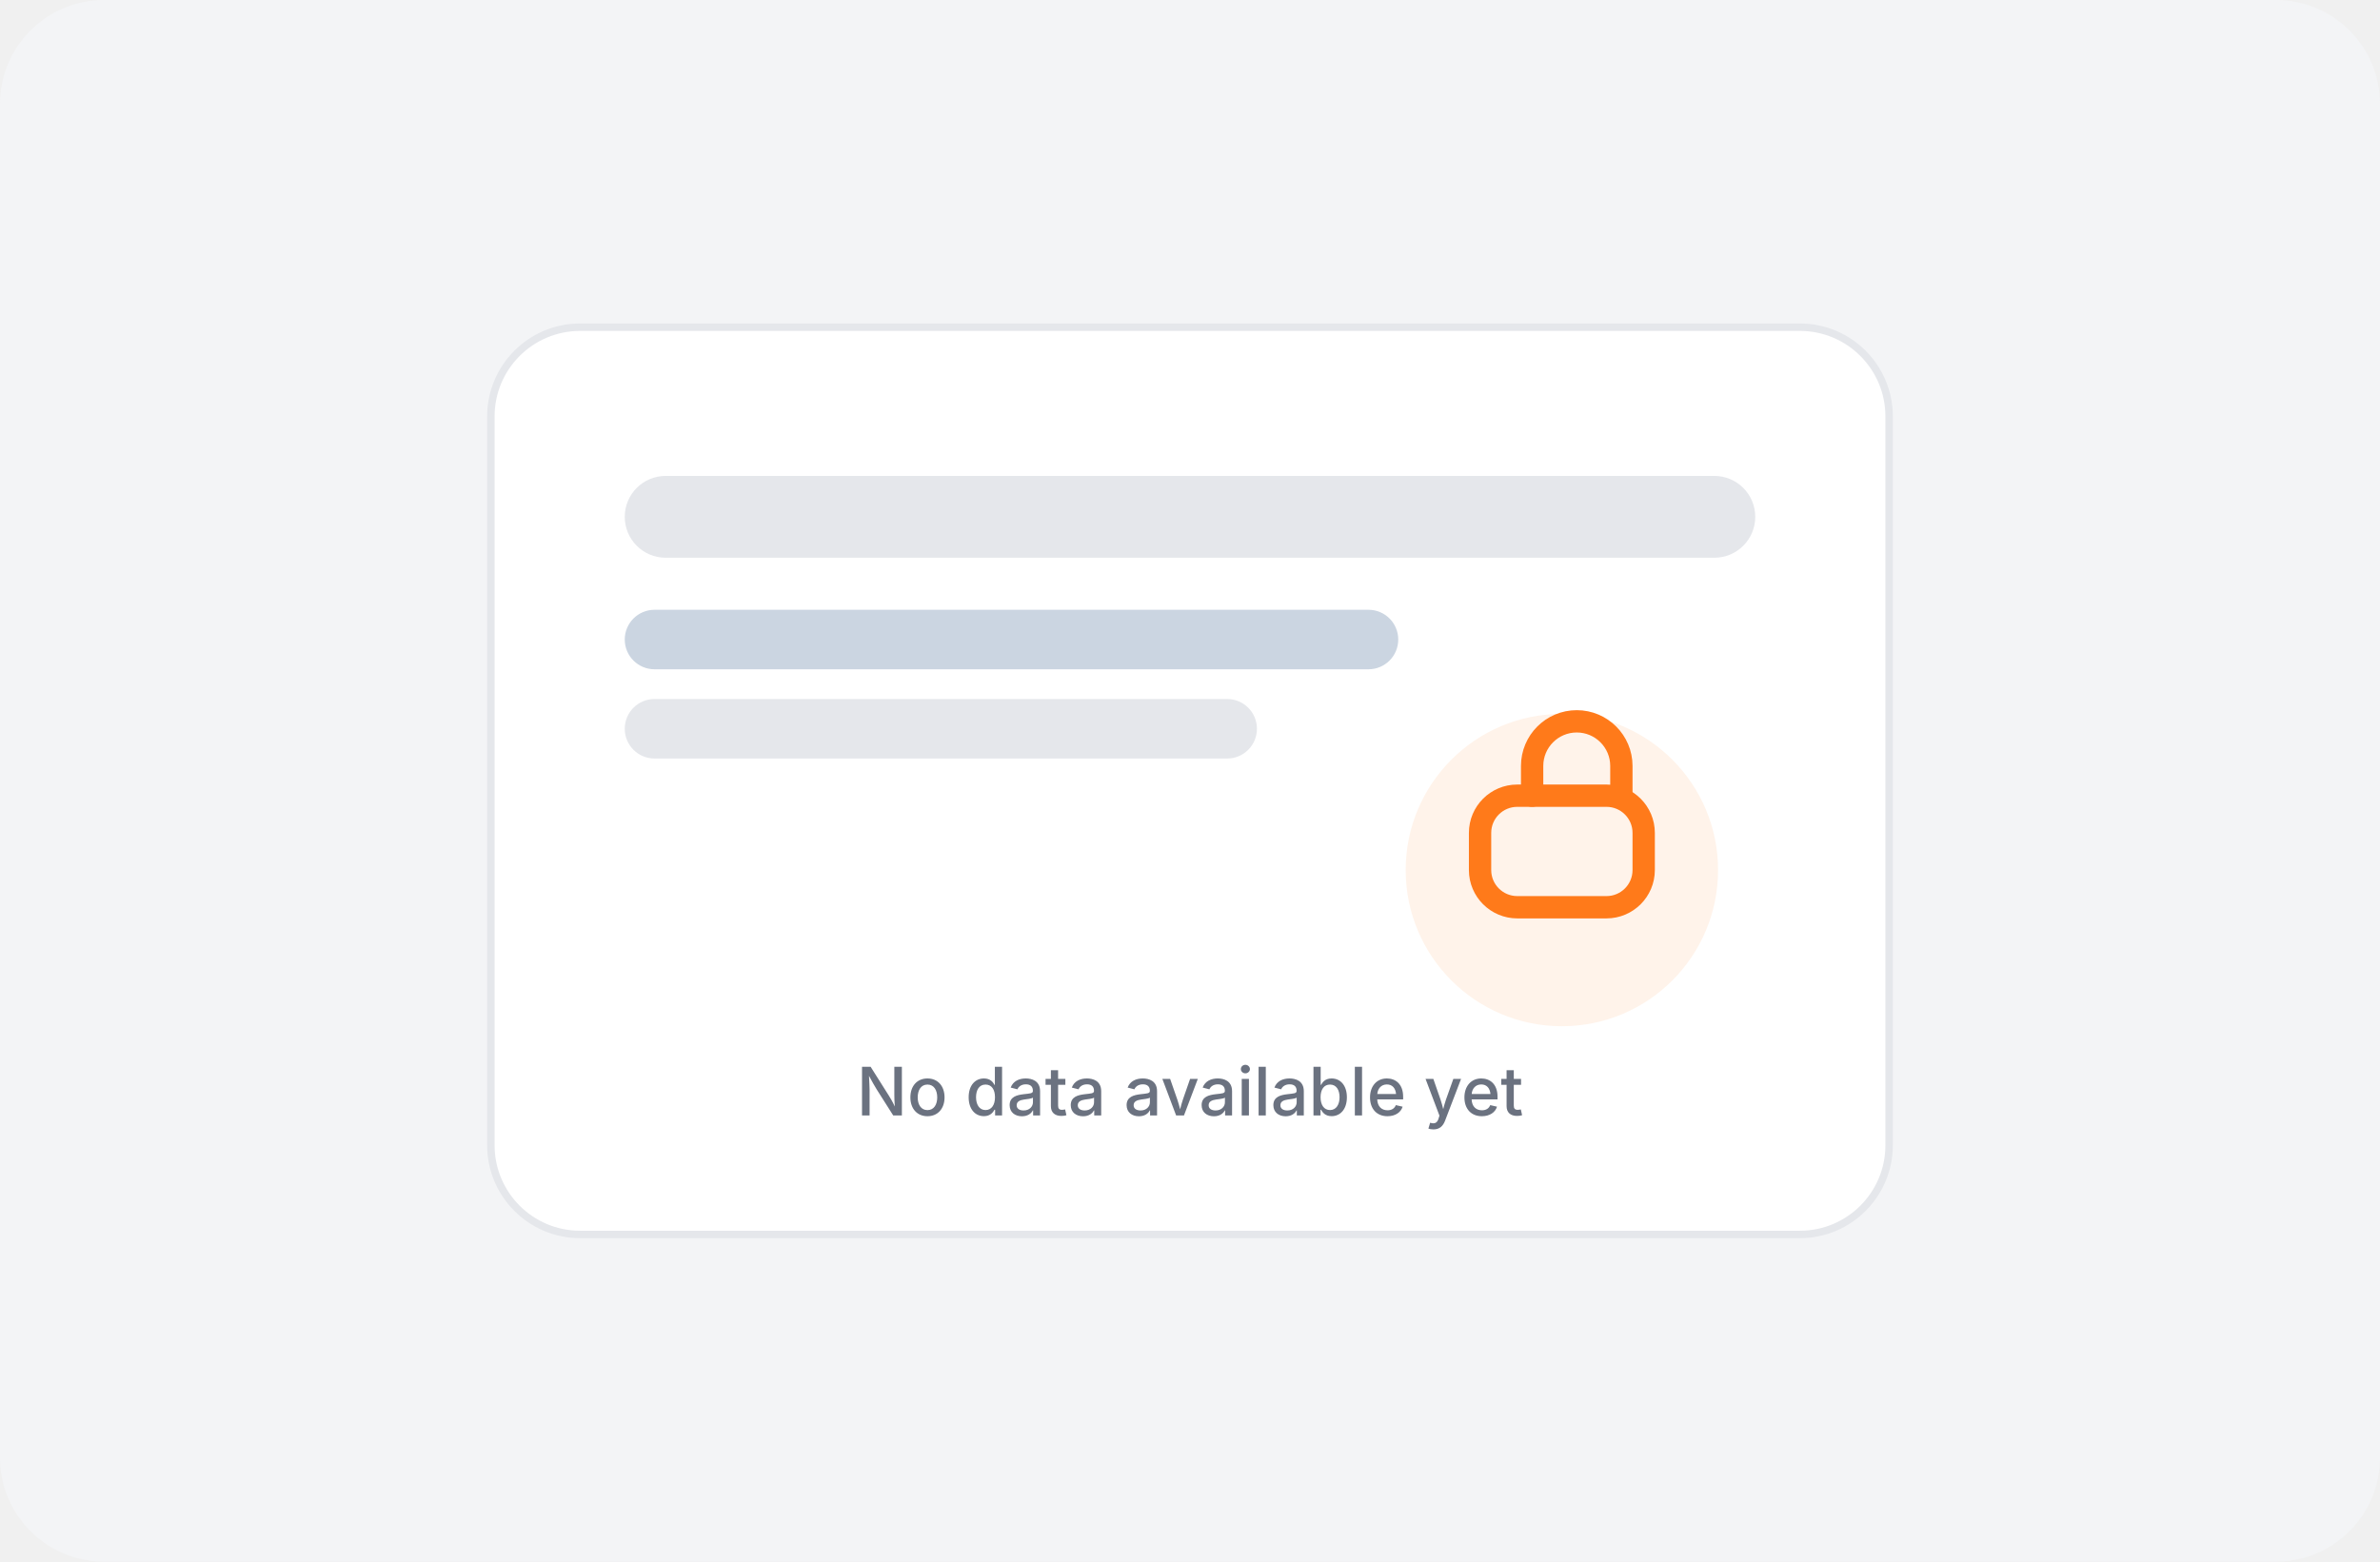
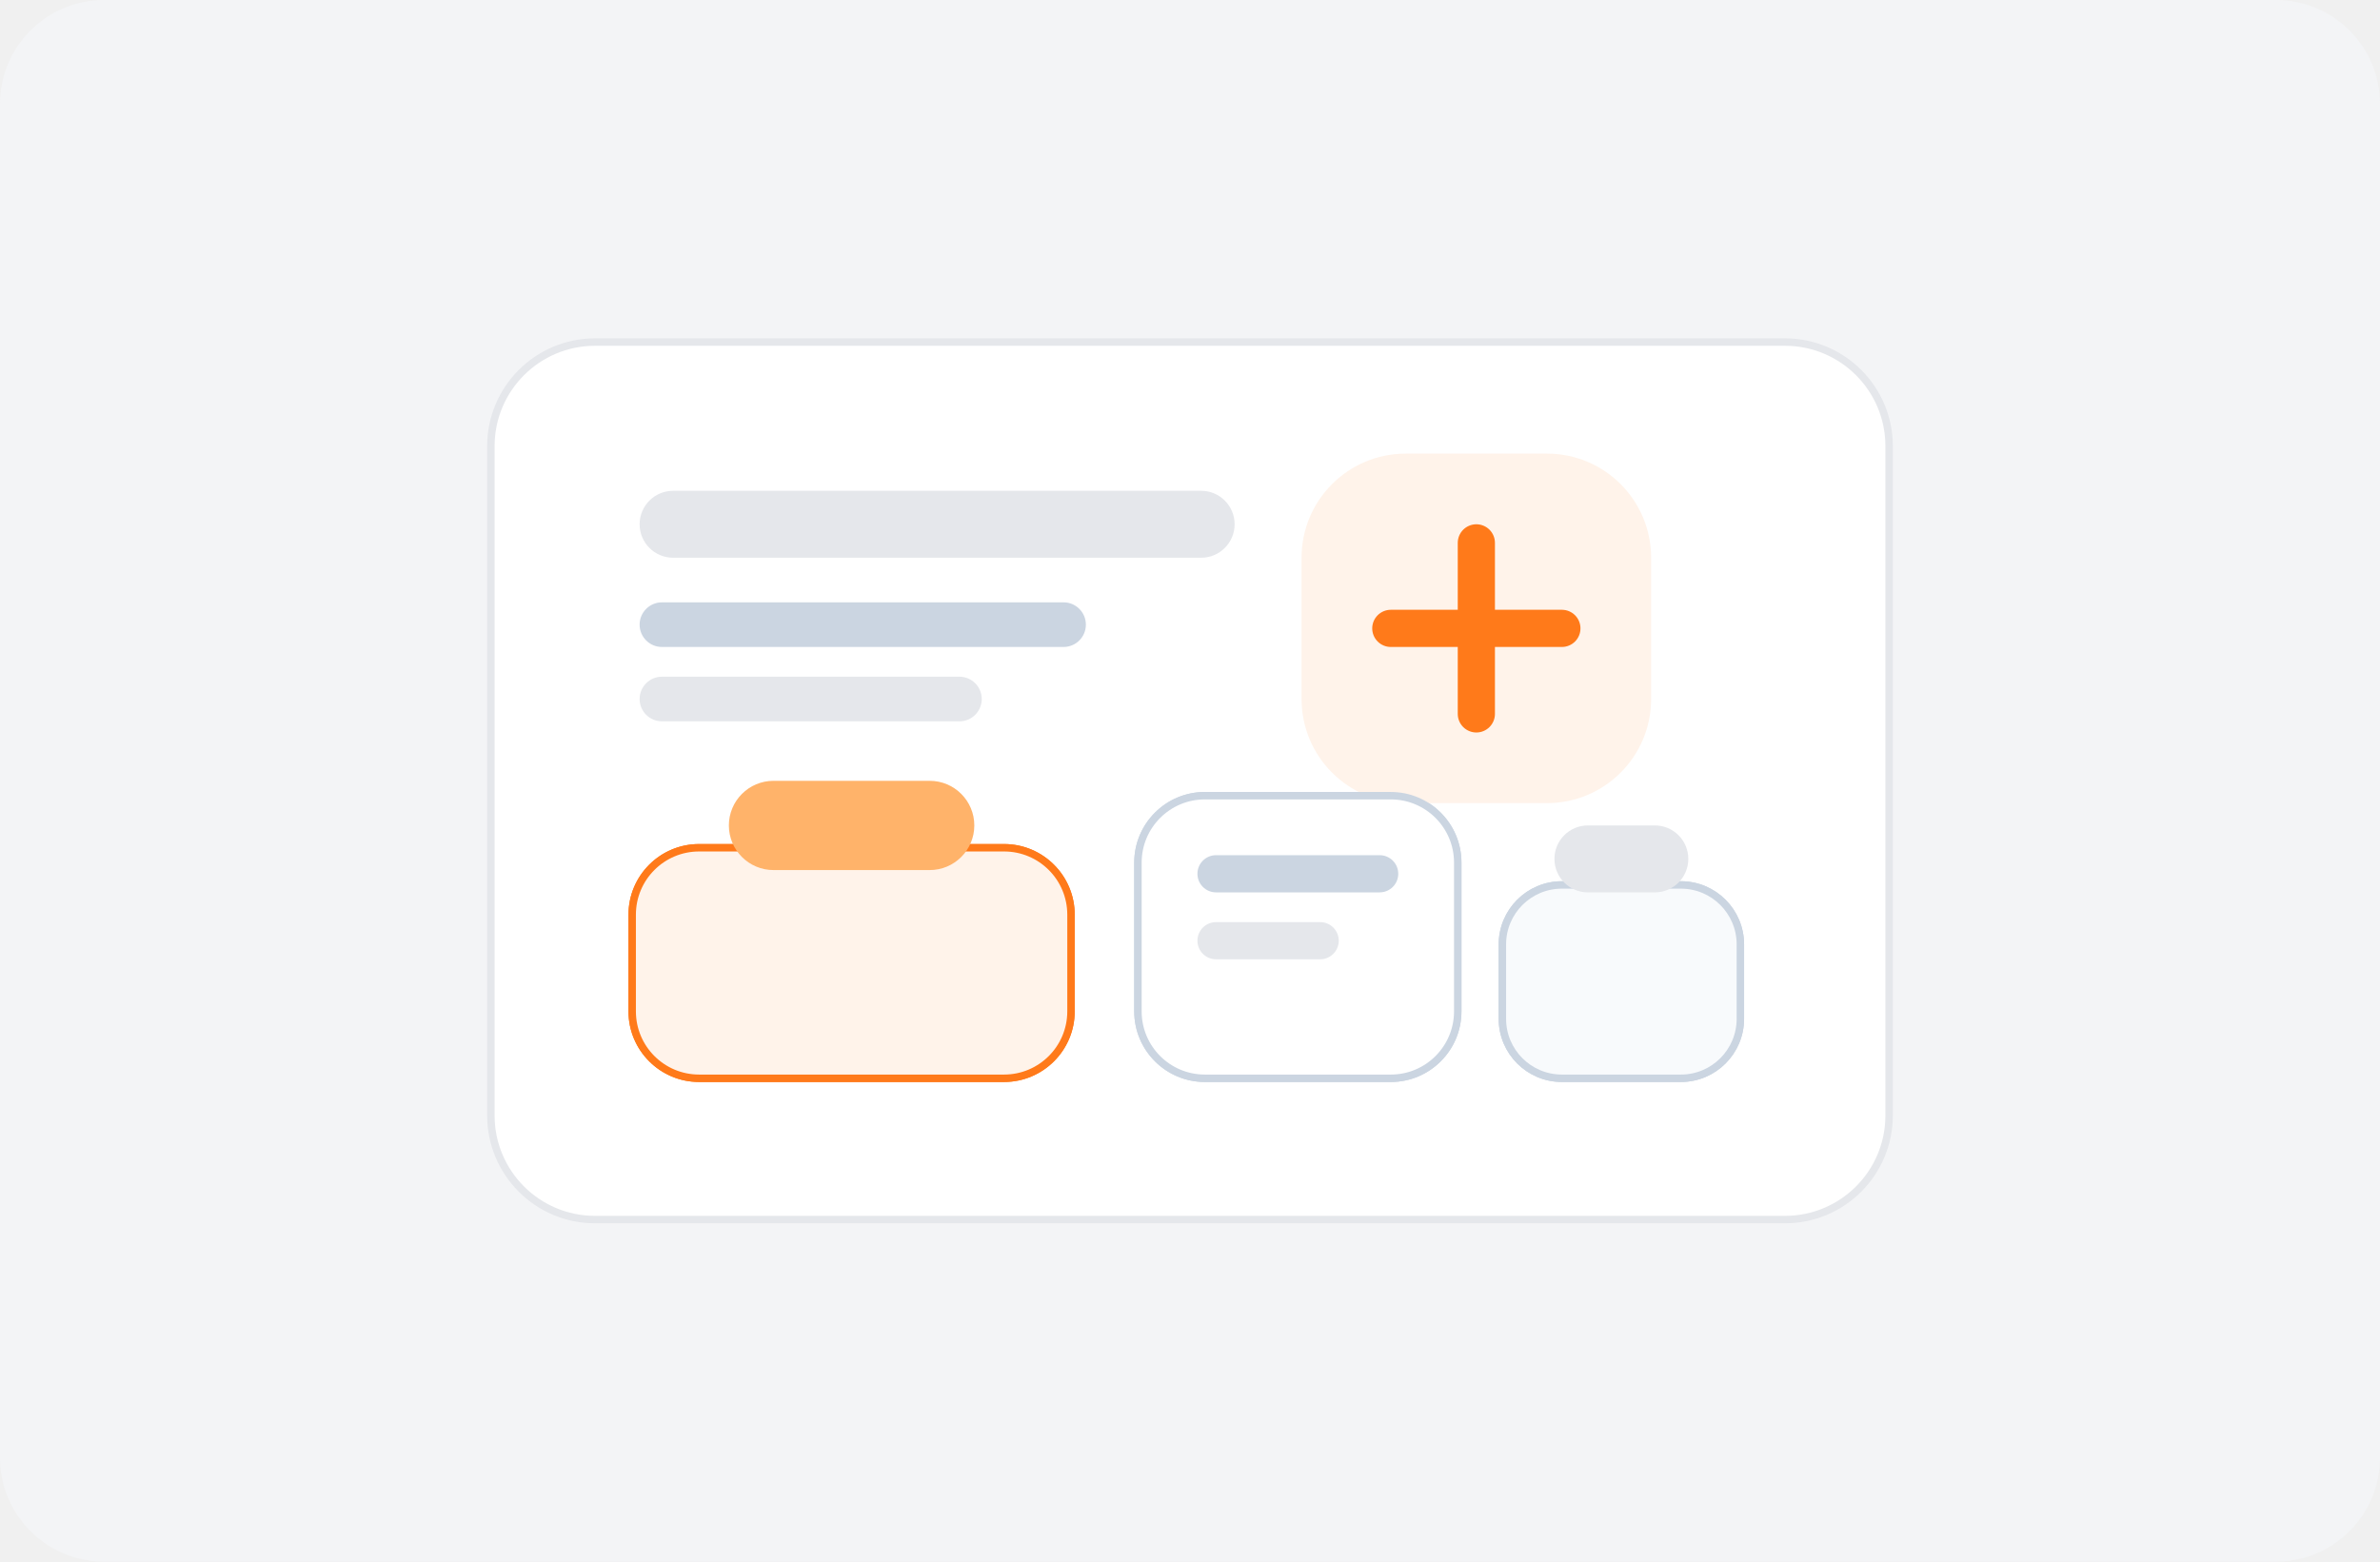
<svg xmlns="http://www.w3.org/2000/svg" width="640" height="420" viewBox="0 0 640 420" fill="none">
  <rect width="640" height="420" rx="28" fill="#F3F4F6" />
-   <rect x="132" y="88" width="376" height="244" rx="24" fill="#FFFFFF" stroke="#E5E7EB" stroke-width="2" />
-   <rect x="168" y="128" width="304" height="22" rx="11" fill="#E5E7EB" />
-   <rect x="168" y="164" width="208" height="16" rx="8" fill="#CBD5E1" />
-   <rect x="168" y="188" width="170" height="16" rx="8" fill="#E5E7EB" />
-   <circle cx="420" cy="234" r="42" fill="#FFF3EA" />
-   <rect x="398" y="214" width="44" height="30" rx="10" stroke="#FF7A1A" stroke-width="6" />
-   <path d="M412 214V206C412 199.373 417.373 194 424 194C430.627 194 436 199.373 436 206V214" stroke="#FF7A1A" stroke-width="6" stroke-linecap="round" />
-   <text x="320" y="300" text-anchor="middle" fill="#6B7280" font-family="Inter, Arial, sans-serif" font-size="18" font-weight="500">No data available yet</text>
+   <rect x="132" y="92" width="376" height="236" rx="28" fill="#FFFFFF" stroke="#E5E7EB" stroke-width="2" />
+   <rect x="172" y="132" width="160" height="18" rx="9" fill="#E5E7EB" />
+   <rect x="172" y="162" width="120" height="12" rx="6" fill="#CBD5E1" />
+   <rect x="172" y="182" width="92" height="12" rx="6" fill="#E5E7EB" />
+   <rect x="170" y="228" width="118" height="62" rx="18" fill="#FFF3EA" stroke="#FF7A1A" stroke-width="2" />
+   <rect x="306" y="214" width="86" height="76" rx="18" fill="#FFFFFF" stroke="#CBD5E1" stroke-width="2" />
+   <rect x="404" y="238" width="64" height="52" rx="16" fill="#F8FAFC" stroke="#CBD5E1" stroke-width="2" />
+   <g>
+     <rect x="350" y="122" width="94" height="94" rx="28" fill="#FFF3EA" />
+     <path d="M397 146V192M374 169H420" stroke="#FF7A1A" stroke-width="10" stroke-linecap="round" />
+     <animateTransform attributeName="transform" type="translate" values="0 0; 0 -8; 0 0" dur="3.4s" repeatCount="indefinite" />
+   </g>
+   <g>
+     <animateTransform attributeName="transform" type="translate" values="0 0; 0 10; 0 0" dur="4.6s" repeatCount="indefinite" />
+     <animate attributeName="opacity" values="0.88;1;0.88" dur="4.6s" repeatCount="indefinite" />
+     <rect x="170" y="228" width="118" height="62" rx="18" fill="#FFF3EA" stroke="#FF7A1A" stroke-width="2" />
+     <rect x="196" y="210" width="66" height="24" rx="12" fill="#FFB36A" />
+   </g>
+   <g>
+     <animateTransform attributeName="transform" type="translate" values="0 0; 0 -6; 0 0" dur="4.1s" repeatCount="indefinite" />
+     <rect x="306" y="214" width="86" height="76" rx="18" fill="#FFFFFF" stroke="#CBD5E1" stroke-width="2" />
+     <rect x="322" y="230" width="54" height="10" rx="5" fill="#CBD5E1" />
+     <rect x="322" y="248" width="38" height="10" rx="5" fill="#E5E7EB" />
+   </g>
+   <g>
+     <animateTransform attributeName="transform" type="translate" values="0 0; 0 8; 0 0" dur="3.8s" repeatCount="indefinite" />
+     <rect x="404" y="238" width="64" height="52" rx="16" fill="#F8FAFC" stroke="#CBD5E1" stroke-width="2" />
+     <rect x="418" y="222" width="36" height="18" rx="9" fill="#E5E7EB" />
+   </g>
</svg>
